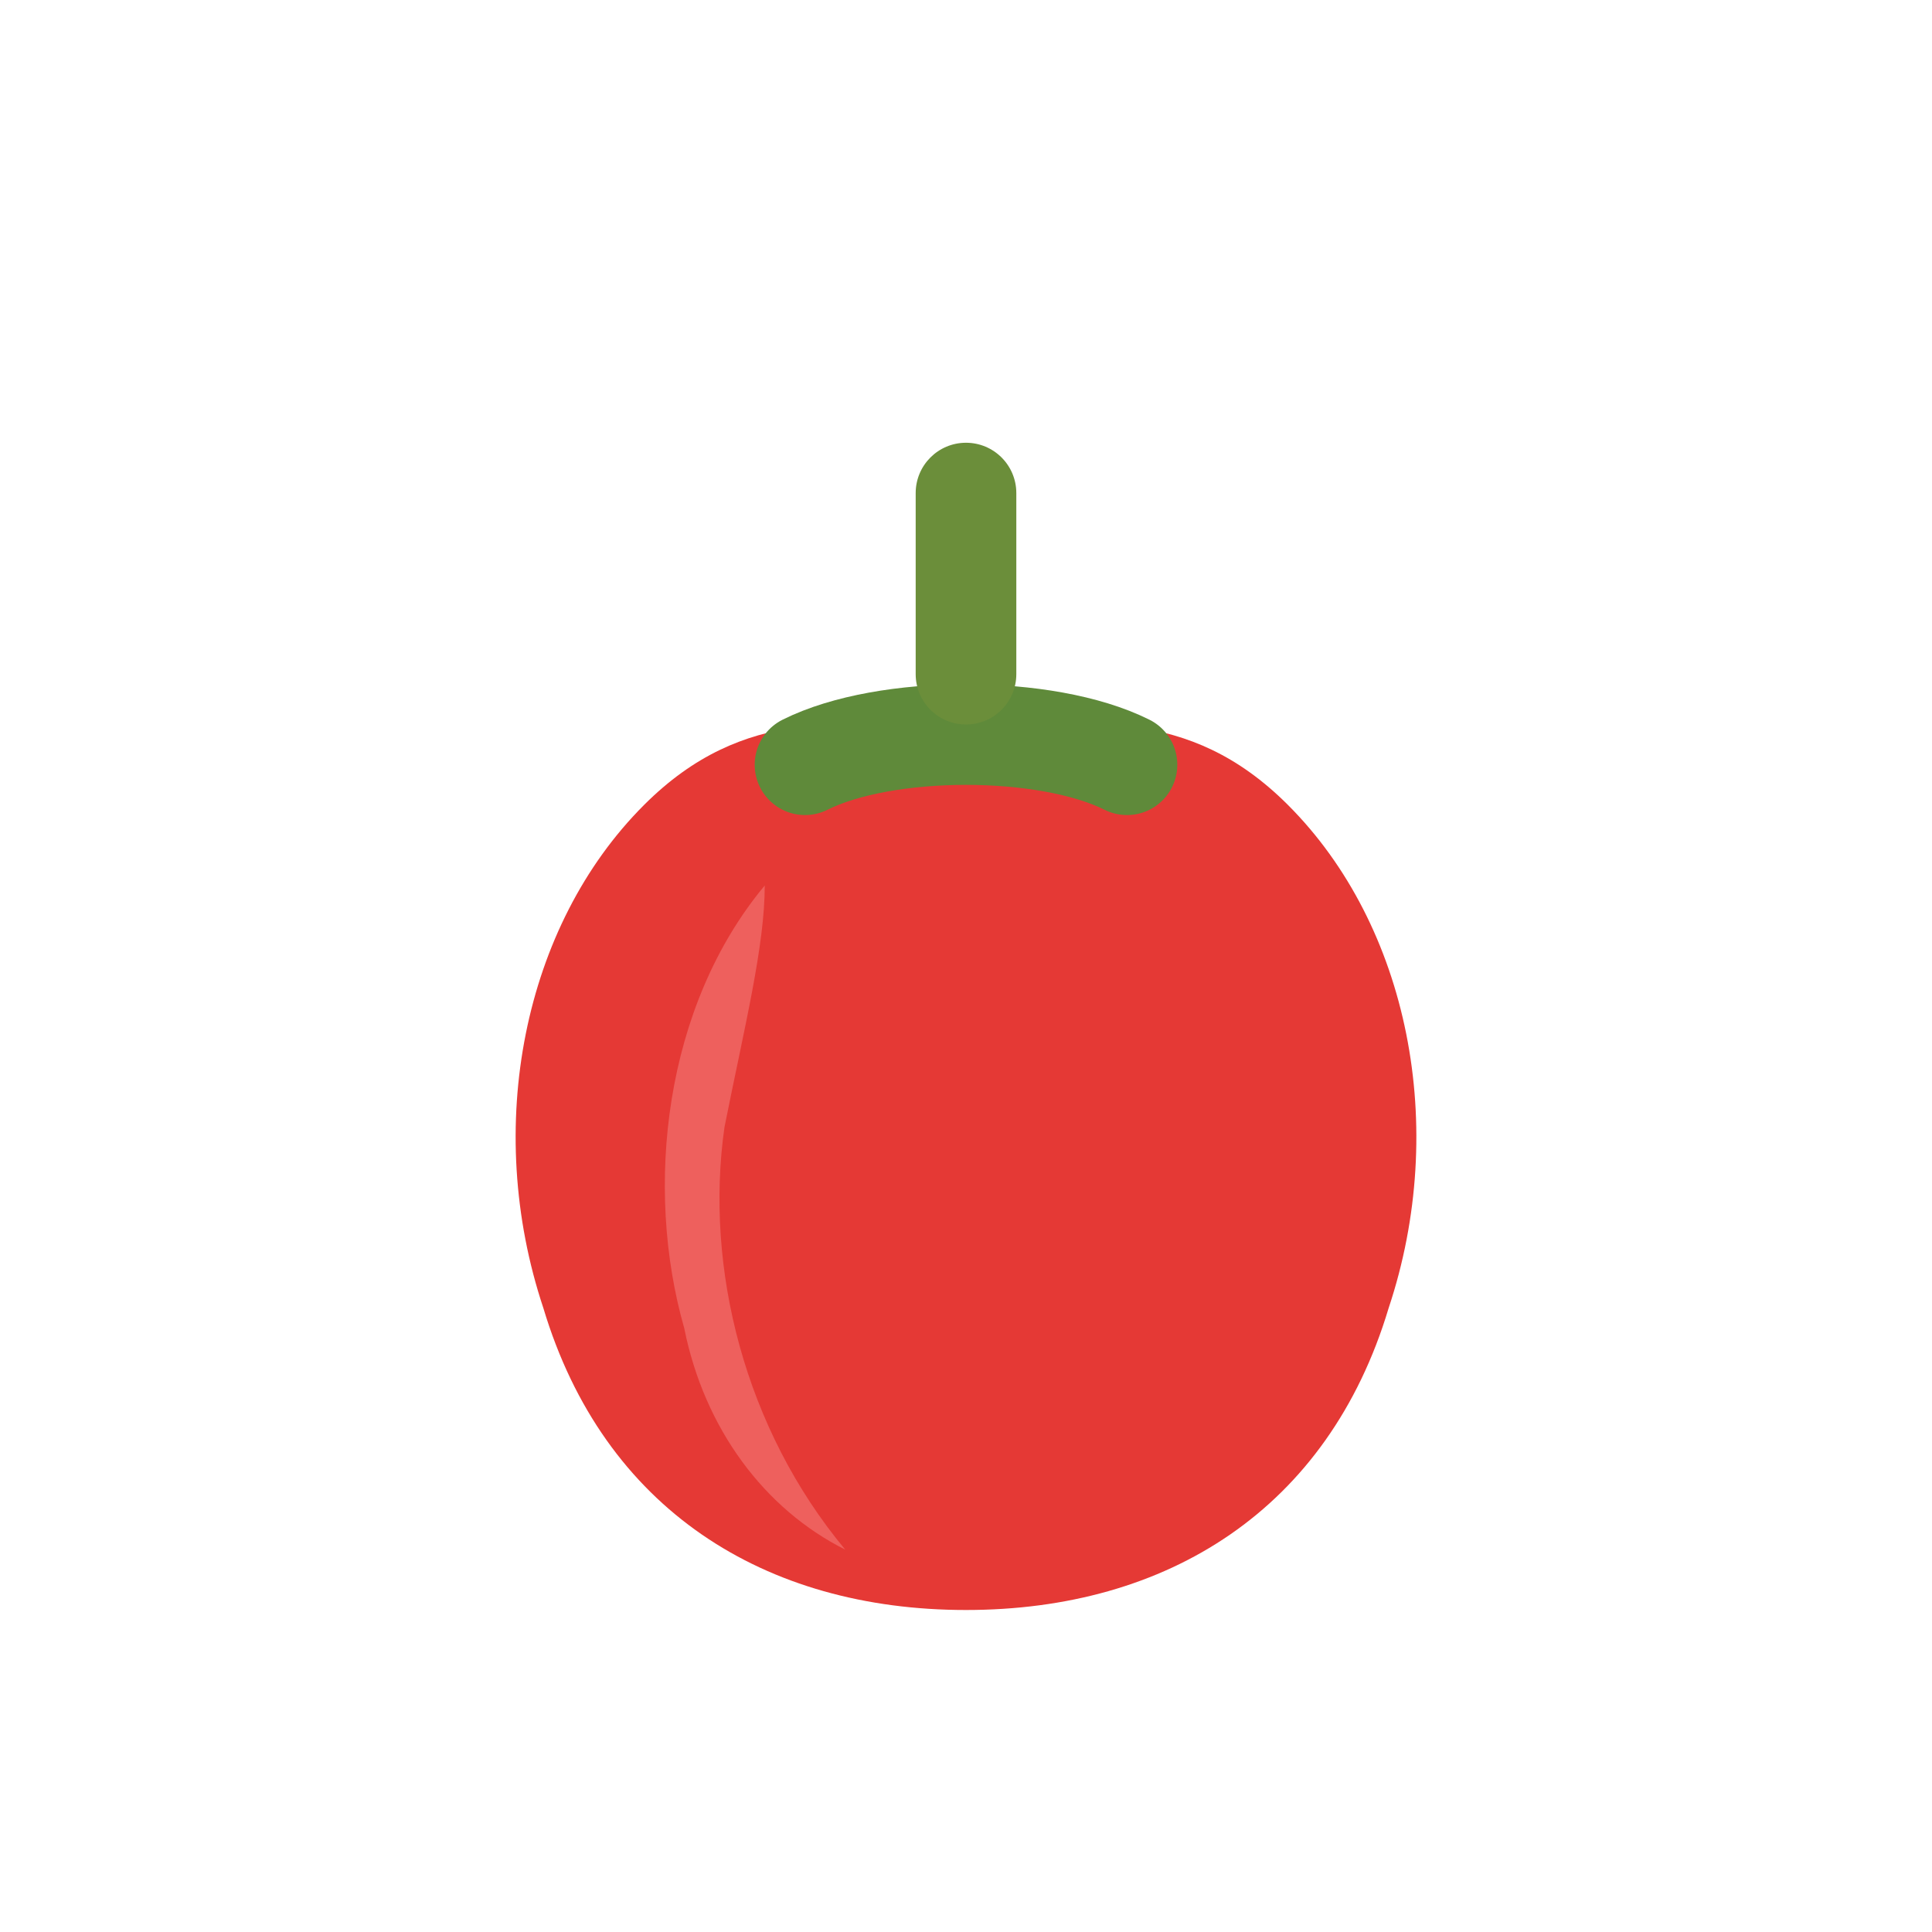
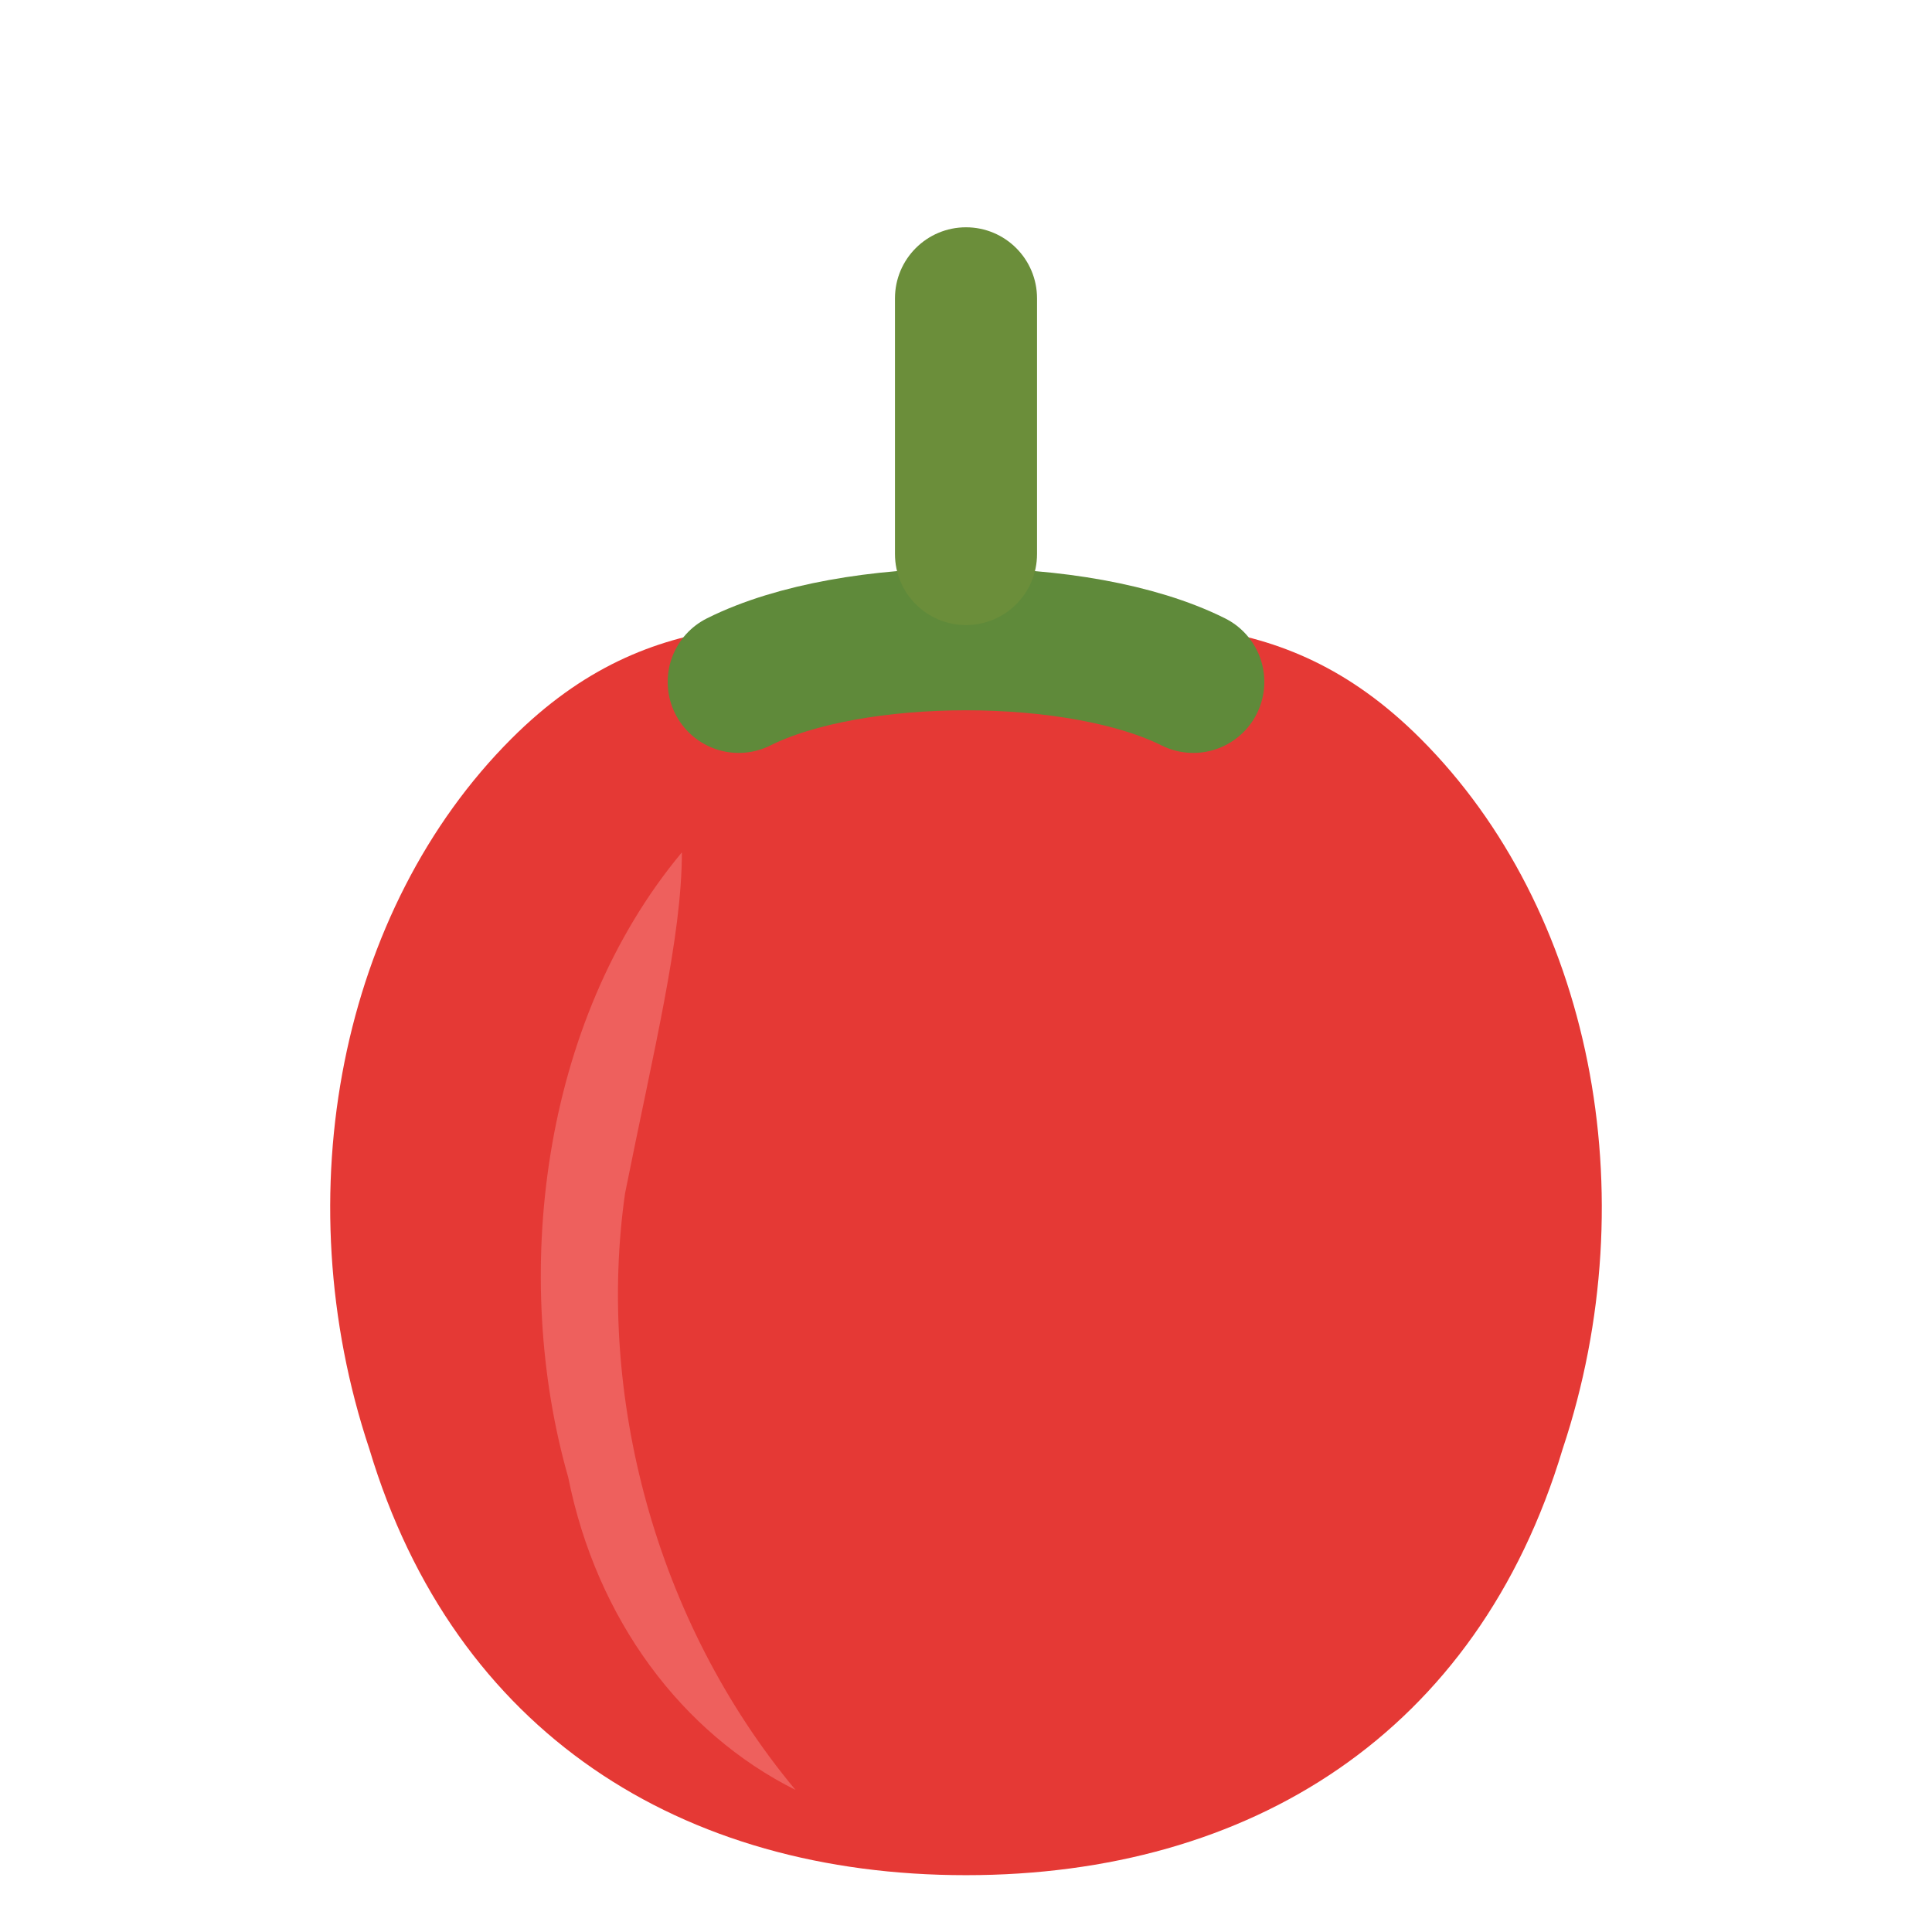
- <svg xmlns="http://www.w3.org/2000/svg" viewBox="0 0 96 96" width="96" height="96">
+ <svg xmlns="http://www.w3.org/2000/svg" viewBox="14 14 68 68" width="96" height="96">
  <path d="M32 40c-6 6-8 16-5 25 3 10 11 15 21 15s18-5 21-15c3-9 1-19-5-25-5-5-10-4-16-4s-11-1-16 4z" fill="#e53935" />
  <path d="M38 44c-5 6-6 15-4 22 1 5 4 9 8 11-5-6-7-14-6-21 1-5 2-9 2-12z" fill="#f2706e" opacity=".7" />
  <path d="M40 38c4-2 12-2 16 0" stroke="#5f8a3a" stroke-width="5" stroke-linecap="round" fill="none" />
  <rect x="45.5" y="22" width="5" height="14" rx="2.5" fill="#6b8e3a" />
</svg>
